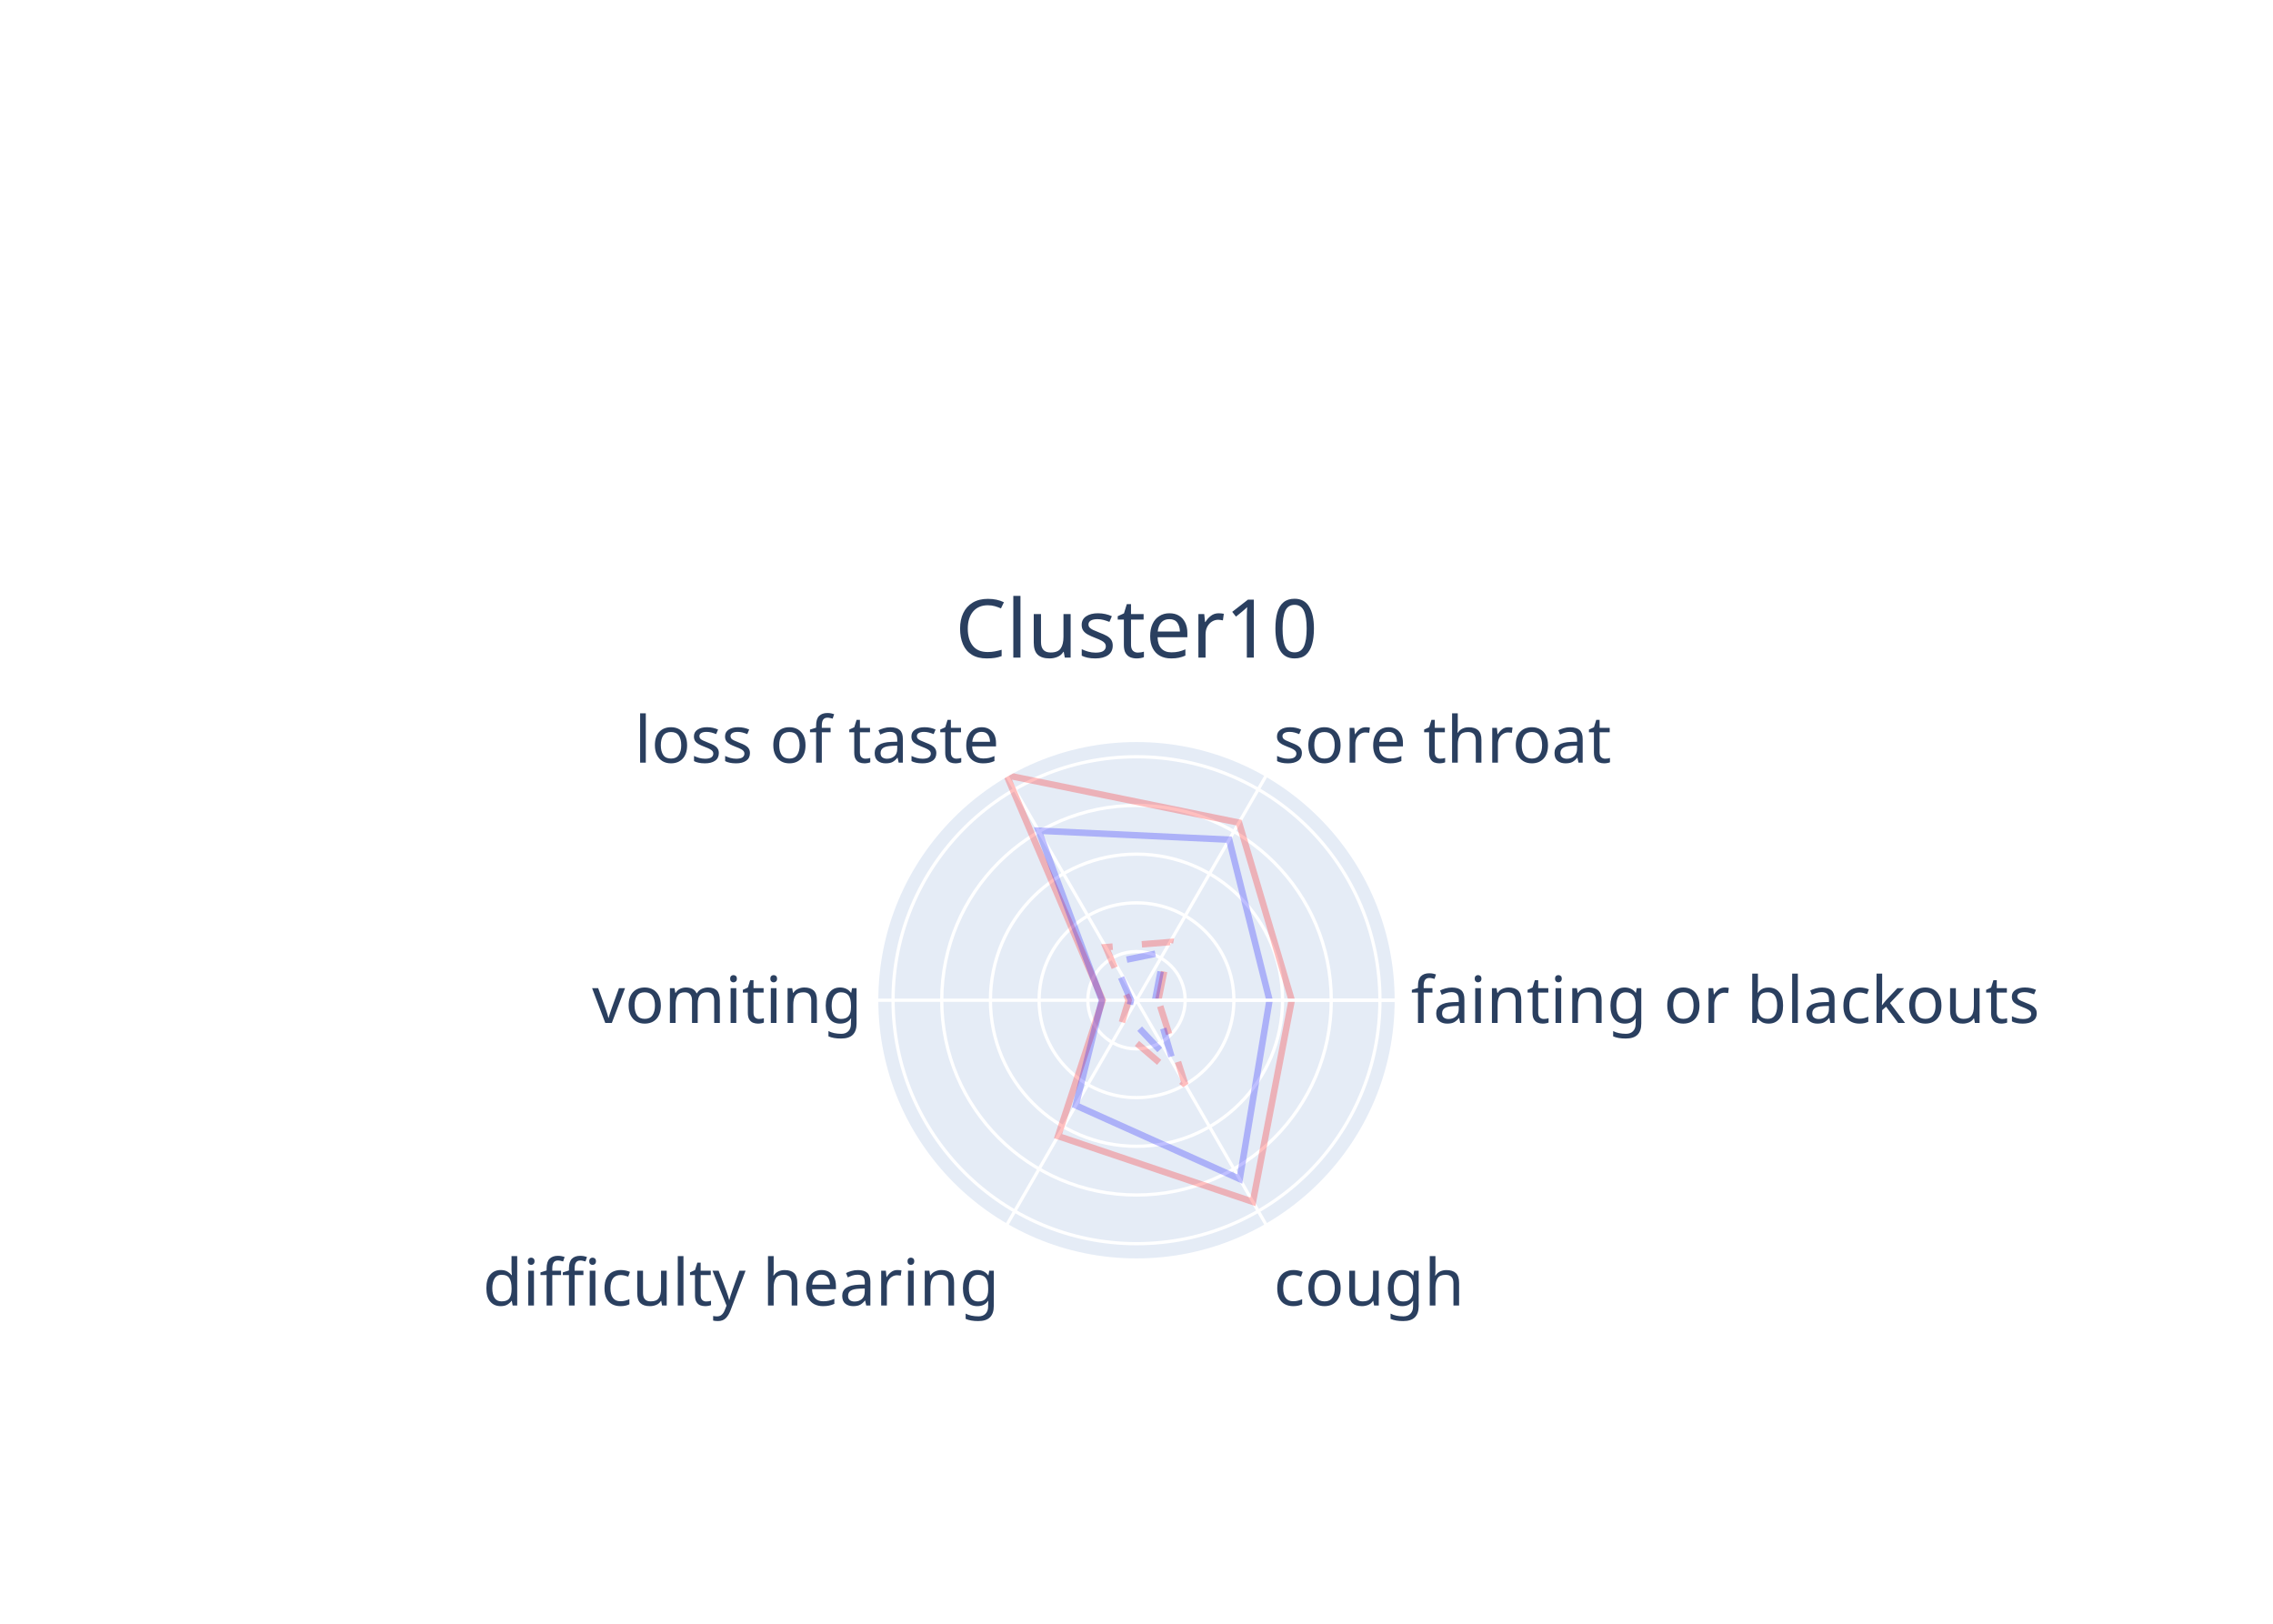
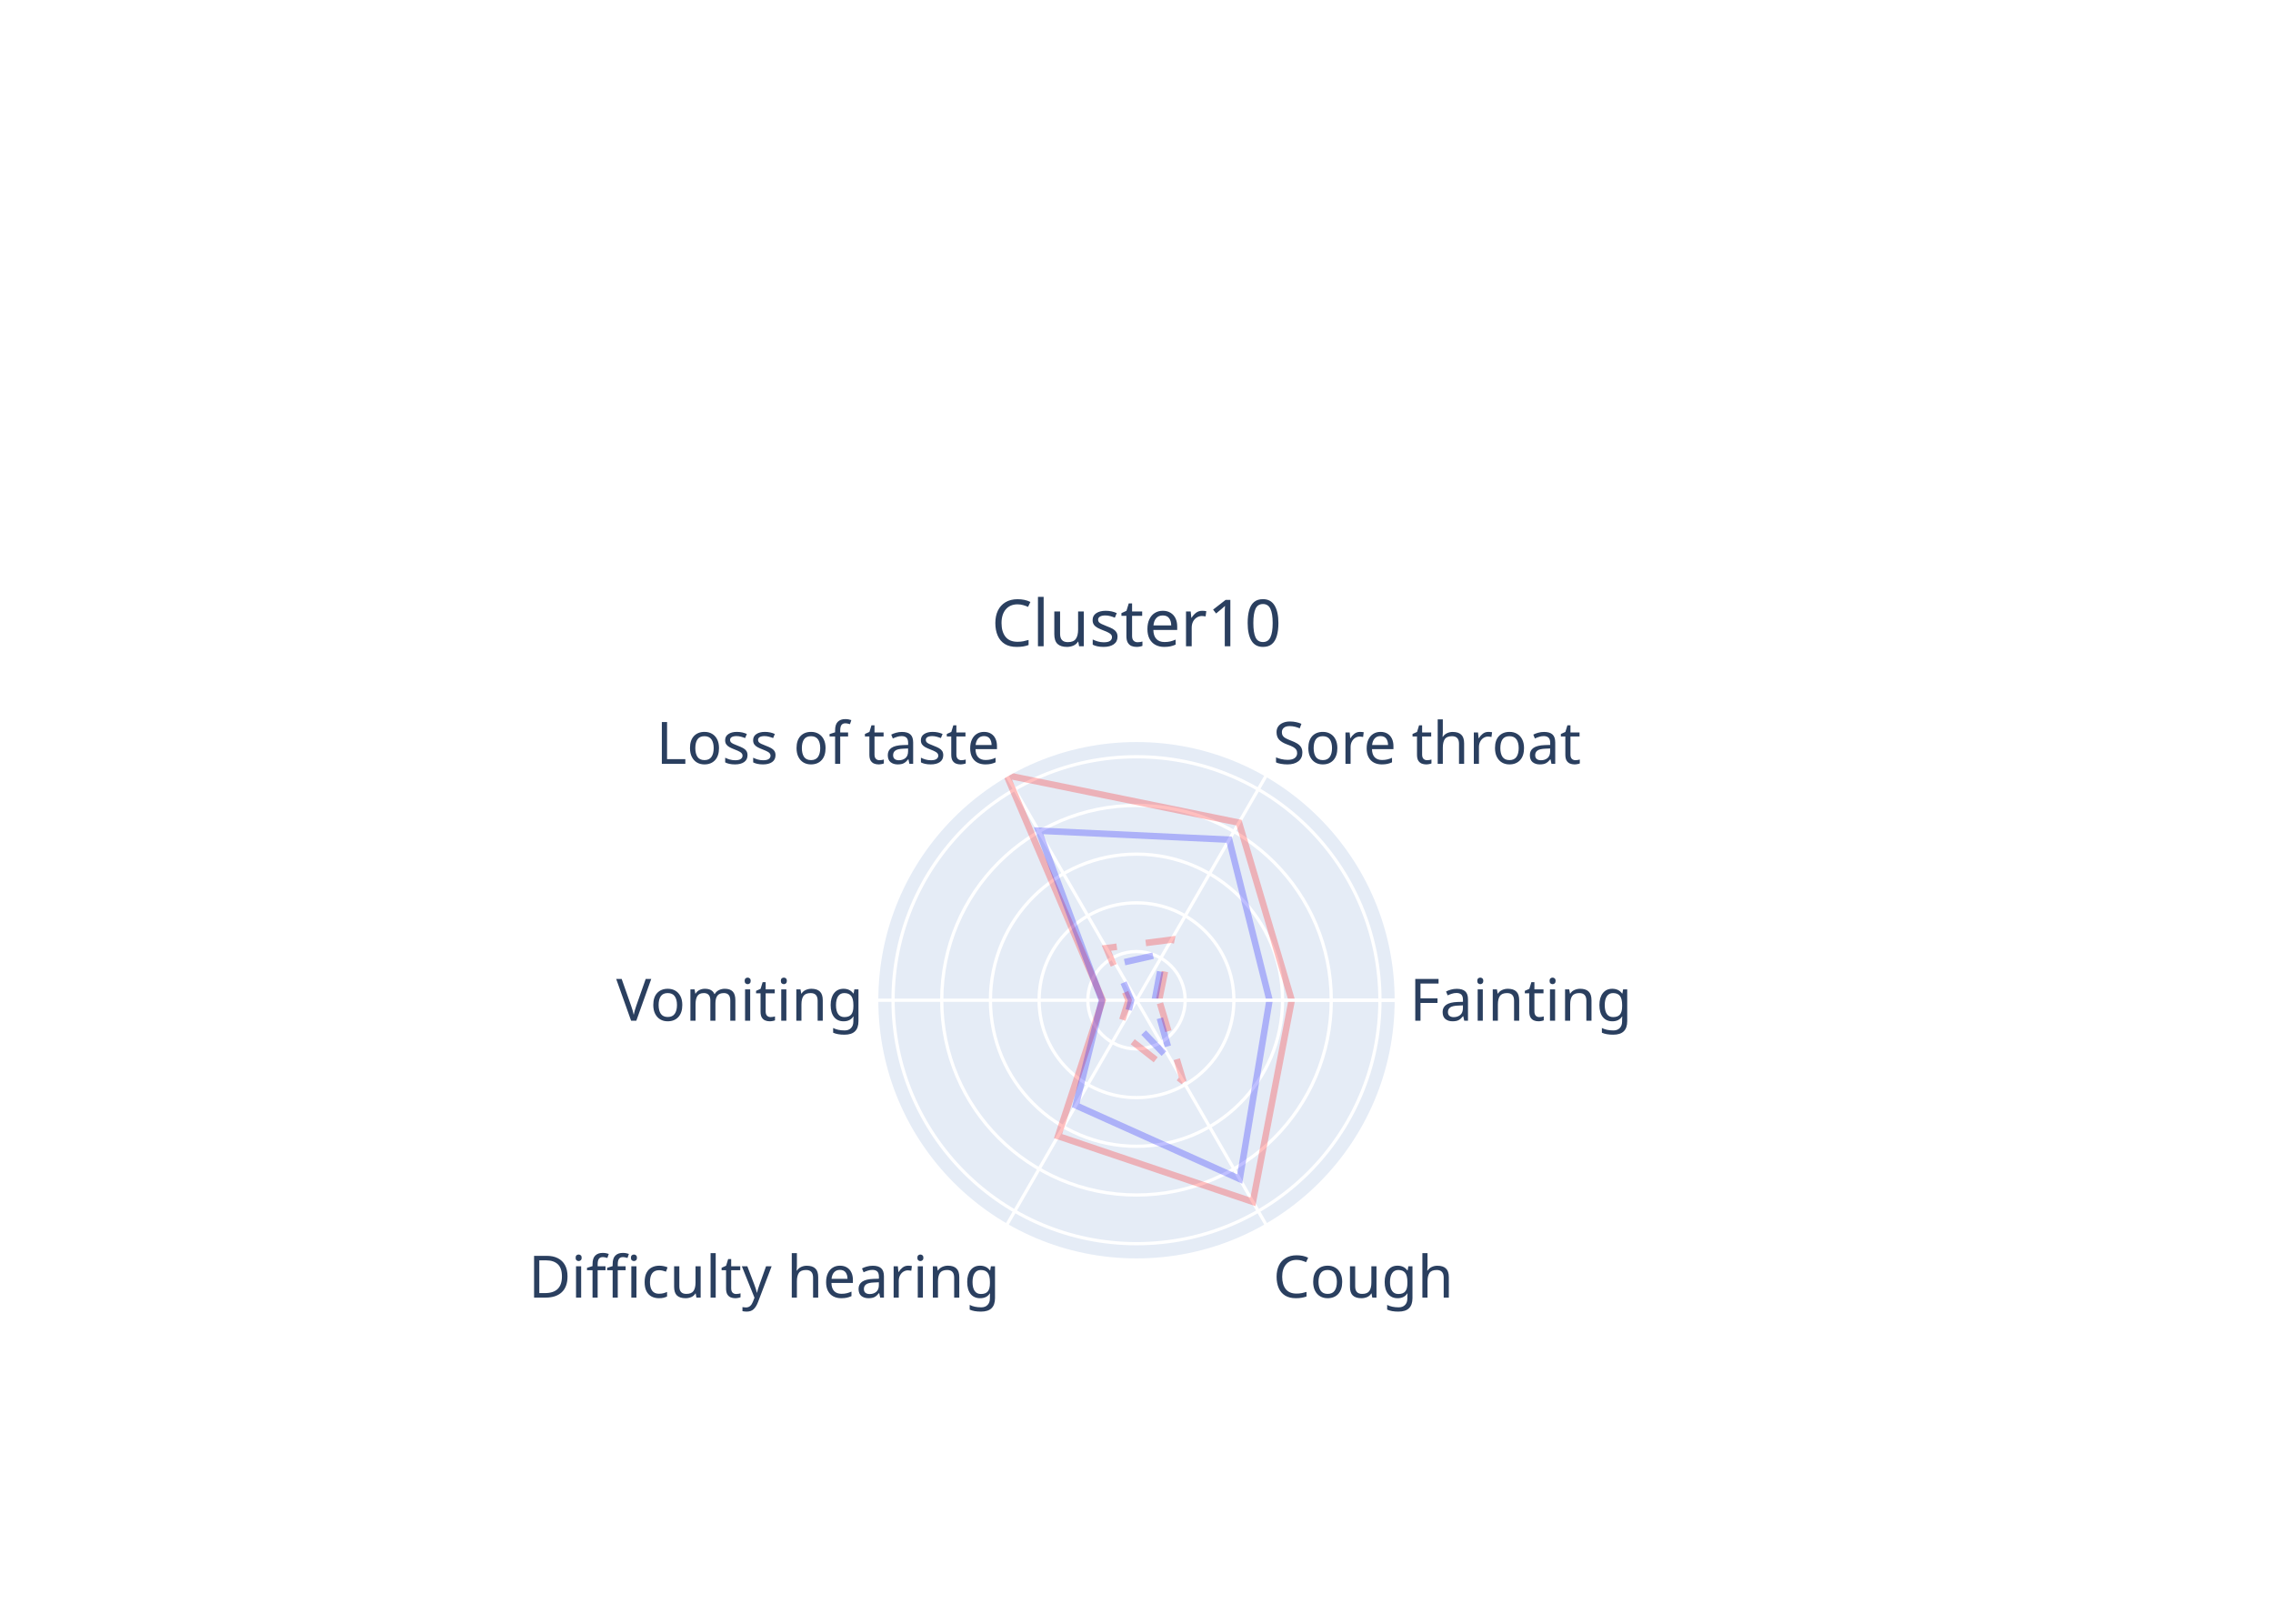
<svg xmlns="http://www.w3.org/2000/svg" class="main-svg" width="700" height="500" style="" viewBox="0 0 700 500">
  <rect x="0" y="0" width="700" height="500" style="fill: rgb(255, 255, 255); fill-opacity: 1;" />
-   <defs id="defs-e20f1f">
+   <defs id="defs-ee2b96">
    <g class="clips">
-       <clipPath id="clipe20f1fpolar-for-traces">
+       <clipPath id="clipee2b96polar-for-traces">
        <path d="M80,0A80,80 0,1,0 -80,-9.797174393178826e-15A80,80 0,1,0 80,1.9594348786357652e-14Z" transform="translate(80,80)" />
      </clipPath>
    </g>
    <g class="gradients" />
    <g class="patterns" />
  </defs>
  <g class="bglayer" />
  <g class="layer-below">
    <g class="imagelayer" />
    <g class="shapelayer" />
  </g>
  <g class="cartesianlayer" />
  <g class="polarlayer">
    <g class="polar">
      <g class="polarsublayer draglayer" />
      <g class="polarsublayer plotbg">
        <path d="M80,0A80,80 0,1,0 -80,-9.797174393178826e-15A80,80 0,1,0 80,1.9594348786357652e-14Z" transform="translate(350,308)" style="fill: rgb(229, 236, 246); fill-opacity: 1;" />
      </g>
      <g class="polarsublayer backplot">
        <g class="maplayer" />
      </g>
      <g class="polarsublayer angular-grid" style="fill: none;">
        <path class="angularaxisgrid" d="M350,308L430,308" style="stroke: rgb(255, 255, 255); stroke-opacity: 1; stroke-width: 1px;" />
        <path class="angularaxisgrid" d="M350,308L390,238.718" style="stroke: rgb(255, 255, 255); stroke-opacity: 1; stroke-width: 1px;" />
        <path class="angularaxisgrid" d="M350,308L310,238.718" style="stroke: rgb(255, 255, 255); stroke-opacity: 1; stroke-width: 1px;" />
        <path class="angularaxisgrid" d="M350,308L270,308" style="stroke: rgb(255, 255, 255); stroke-opacity: 1; stroke-width: 1px;" />
        <path class="angularaxisgrid" d="M350,308L310,377.282" style="stroke: rgb(255, 255, 255); stroke-opacity: 1; stroke-width: 1px;" />
        <path class="angularaxisgrid" d="M350,308L390,377.282" style="stroke: rgb(255, 255, 255); stroke-opacity: 1; stroke-width: 1px;" />
      </g>
      <g class="polarsublayer radial-grid" transform="translate(350,308)" style="fill: none;">
        <path class="xgrid" d="M14.99,0A14.99,14.99 0,1,0 -14.99,-1.8357455519218824e-15A14.99,14.99 0,1,0 14.99,3.671491103843765e-15Z" style="stroke: rgb(255, 255, 255); stroke-opacity: 1; stroke-width: 1px;" />
        <path class="xgrid" d="M29.99,0A29.99,29.99 0,1,0 -29.99,-3.672715750642912e-15A29.99,29.99 0,1,0 29.99,7.345431501285825e-15Z" style="stroke: rgb(255, 255, 255); stroke-opacity: 1; stroke-width: 1px;" />
        <path class="xgrid" d="M44.98,0A44.98,44.98 0,1,0 -44.98,-5.5084613025647944e-15A44.98,44.98 0,1,0 44.98,1.1016922605129589e-14Z" style="stroke: rgb(255, 255, 255); stroke-opacity: 1; stroke-width: 1px;" />
        <path class="xgrid" d="M59.98,0A59.98,59.98 0,1,0 -59.98,-7.345431501285825e-15A59.98,59.98 0,1,0 59.98,1.469086300257165e-14Z" style="stroke: rgb(255, 255, 255); stroke-opacity: 1; stroke-width: 1px;" />
        <path class="xgrid" d="M74.97,0A74.97,74.97 0,1,0 -74.97,-9.181177053207707e-15A74.97,74.97 0,1,0 74.97,1.8362354106415414e-14Z" style="stroke: rgb(255, 255, 255); stroke-opacity: 1; stroke-width: 1px;" />
      </g>
-       <g class="polarsublayer frontplot" transform="translate(270,228)" clip-path="url(#clipe20f1fpolar-for-traces)">
+       <g class="polarsublayer frontplot" transform="translate(270,228)" clip-path="url(#clipee2b96polar-for-traces)">
        <g class="barlayer" />
        <g class="scatterlayer">
-           <g class="trace scatter trace9808ad" style="stroke-miterlimit: 2; opacity: 1;">
+           <g class="trace scatter tracedcb4a4" style="stroke-miterlimit: 2; opacity: 1;">
            <g class="fills" />
            <g class="errorbars" />
            <g class="lines">
              <path class="js-line" d="M127.8,80L111.57,25.32L40,10.72L69.57,80L55.84,121.84L115.85,142.09L127.8,80" style="vector-effect: none; fill: none; stroke: rgb(255, 0, 0); stroke-opacity: 0.25; stroke-width: 2px; opacity: 1;" />
            </g>
            <g class="points" />
            <g class="text" />
          </g>
-           <g class="trace scatter trace7b6639" style="stroke-miterlimit: 2; opacity: 1;">
+           <g class="trace scatter trace8ffc00" style="stroke-miterlimit: 2; opacity: 1;">
            <g class="fills" />
            <g class="errorbars" />
            <g class="lines">
              <path class="js-line" d="M120.97,80L108.54,30.56L49.86,27.8L69.33,80L61.3,112.38L111.79,135.06L120.97,80" style="vector-effect: none; fill: none; stroke: rgb(0, 0, 255); stroke-opacity: 0.25; stroke-width: 2px; opacity: 1;" />
            </g>
            <g class="points" />
            <g class="text" />
          </g>
-           <g class="trace scatter trace59d7b7" style="stroke-miterlimit: 2; opacity: 1;">
+           <g class="trace scatter trace11b81d" style="stroke-miterlimit: 2; opacity: 1;">
            <g class="fills" />
            <g class="errorbars" />
            <g class="lines">
-               <path class="js-line" d="M86.72,80L90.34,62.09L70.56,63.66L77.59,80L74.91,88.82L95.03,106.03L86.72,80" style="vector-effect: none; fill: none; stroke: rgb(255, 0, 0); stroke-opacity: 0.25; stroke-dasharray: 9px, 9px; stroke-width: 2px; opacity: 1;" />
+               <path class="js-line" d="M86.96,80L90.76,61.35L70.73,63.95L77.56,80L74.56,89.43L94.45,105.02L86.96,80" style="vector-effect: none; fill: none; stroke: rgb(255, 0, 0); stroke-opacity: 0.25; stroke-dasharray: 9px, 9px; stroke-width: 2px; opacity: 1;" />
            </g>
            <g class="points" />
            <g class="text" />
          </g>
-           <g class="trace scatter trace665795" style="stroke-miterlimit: 2; opacity: 1;">
+           <g class="trace scatter tracef743fe" style="stroke-miterlimit: 2; opacity: 1;">
            <g class="fills" />
            <g class="errorbars" />
            <g class="lines">
-               <path class="js-line" d="M85.72,80L88.59,65.12L73.22,68.26L78.28,80L77.23,84.8L91.5,99.91L85.72,80" style="vector-effect: none; fill: none; stroke: rgb(0, 0, 255); stroke-opacity: 0.25; stroke-dasharray: 9px, 9px; stroke-width: 2px; opacity: 1;" />
+               <path class="js-line" d="M85.62,80L88.34,65.56L73.59,68.89L78.35,80L77.23,84.8L91.08,99.2L85.62,80" style="vector-effect: none; fill: none; stroke: rgb(0, 0, 255); stroke-opacity: 0.25; stroke-dasharray: 9px, 9px; stroke-width: 2px; opacity: 1;" />
            </g>
            <g class="points" />
            <g class="text" />
          </g>
        </g>
      </g>
      <g class="polarsublayer angular-line">
        <path d="M80,0A80,80 0,1,0 -80,-9.797174393178826e-15A80,80 0,1,0 80,1.9594348786357652e-14Z" transform="translate(350,308)" stroke-width="1" style="fill: none; stroke: rgb(255, 255, 255); stroke-opacity: 1;" />
      </g>
      <g class="polarsublayer radial-line">
        <line x1="0" y1="0" x2="80" y2="0" transform="translate(350,308)" stroke-width="1" style="fill: none; stroke: rgb(255, 255, 255); stroke-opacity: 1;" />
      </g>
      <g class="polarsublayer angular-axis">
        <g class="angularaxistick">
-           <text text-anchor="start" x="4.5" y="7" transform="translate(430,308)" style="font-family: sans-serif; font-size: 20px; fill: rgb(42, 63, 95); fill-opacity: 1; white-space: pre; opacity: 1;">fainting or blackouts</text>
+           <text text-anchor="start" x="4.1" y="6.3" transform="translate(430,308)" style="font-family: sans-serif; font-size: 18px; fill: rgb(42, 63, 95); fill-opacity: 1; white-space: pre; opacity: 1;">Fainting</text>
        </g>
        <g class="angularaxistick">
-           <text text-anchor="start" x="2.25" y="-3.861" transform="translate(390,238.718)" style="font-family: sans-serif; font-size: 20px; fill: rgb(42, 63, 95); fill-opacity: 1; white-space: pre; opacity: 1;">sore throat</text>
+           <text text-anchor="start" x="2.05" y="-3.518" transform="translate(390,238.718)" style="font-family: sans-serif; font-size: 18px; fill: rgb(42, 63, 95); fill-opacity: 1; white-space: pre; opacity: 1;">Sore throat</text>
        </g>
        <g class="angularaxistick">
-           <text text-anchor="end" x="-2.25" y="-3.861" transform="translate(310,238.718)" style="font-family: sans-serif; font-size: 20px; fill: rgb(42, 63, 95); fill-opacity: 1; white-space: pre; opacity: 1;">loss of taste</text>
+           <text text-anchor="end" x="-2.05" y="-3.518" transform="translate(310,238.718)" style="font-family: sans-serif; font-size: 18px; fill: rgb(42, 63, 95); fill-opacity: 1; white-space: pre; opacity: 1;">Loss of taste</text>
        </g>
        <g class="angularaxistick">
-           <text text-anchor="end" x="-4.5" y="7" transform="translate(270,308)" style="font-family: sans-serif; font-size: 20px; fill: rgb(42, 63, 95); fill-opacity: 1; white-space: pre; opacity: 1;">vomiting</text>
+           <text text-anchor="end" x="-4.1" y="6.3" transform="translate(270,308)" style="font-family: sans-serif; font-size: 18px; fill: rgb(42, 63, 95); fill-opacity: 1; white-space: pre; opacity: 1;">Vomiting</text>
        </g>
        <g class="angularaxistick">
-           <text text-anchor="end" x="-2.25" y="24.718" transform="translate(310,377.282)" style="font-family: sans-serif; font-size: 20px; fill: rgb(42, 63, 95); fill-opacity: 1; white-space: pre; opacity: 1;">difficulty hearing</text>
+           <text text-anchor="end" x="-2.05" y="22.289" transform="translate(310,377.282)" style="font-family: sans-serif; font-size: 18px; fill: rgb(42, 63, 95); fill-opacity: 1; white-space: pre; opacity: 1;">Difficulty hearing</text>
        </g>
        <g class="angularaxistick">
-           <text text-anchor="start" x="2.25" y="24.718" transform="translate(390,377.282)" style="font-family: sans-serif; font-size: 20px; fill: rgb(42, 63, 95); fill-opacity: 1; white-space: pre; opacity: 1;">cough</text>
+           <text text-anchor="start" x="2.05" y="22.289" transform="translate(390,377.282)" style="font-family: sans-serif; font-size: 18px; fill: rgb(42, 63, 95); fill-opacity: 1; white-space: pre; opacity: 1;">Cough</text>
        </g>
      </g>
      <g class="polarsublayer radial-axis" display="none" />
    </g>
  </g>
  <g class="smithlayer" />
  <g class="ternarylayer" />
  <g class="geolayer" />
  <g class="funnelarealayer" />
  <g class="pielayer" />
  <g class="iciclelayer" />
  <g class="treemaplayer" />
  <g class="sunburstlayer" />
  <g class="glimages" />
-   <defs id="topdefs-e20f1f">
+   <defs id="topdefs-ee2b96">
    <g class="clips" />
  </defs>
  <g class="layer-above">
    <g class="imagelayer" />
    <g class="shapelayer" />
  </g>
  <g class="infolayer">
    <g class="g-gtitle">
-       <text class="gtitle" x="350" y="185" text-anchor="middle" dy="0.7em" style="opacity: 1; font-family: sans-serif; font-size: 25px; fill: rgb(42, 63, 95); fill-opacity: 1; white-space: pre;">Cluster10</text>
+       <text class="gtitle" x="350" y="185" text-anchor="middle" dy="0.7em" style="opacity: 1; font-family: sans-serif; font-size: 20px; fill: rgb(42, 63, 95); fill-opacity: 1; white-space: pre;">Cluster10</text>
    </g>
    <g class="g-polartitle" />
  </g>
</svg>
